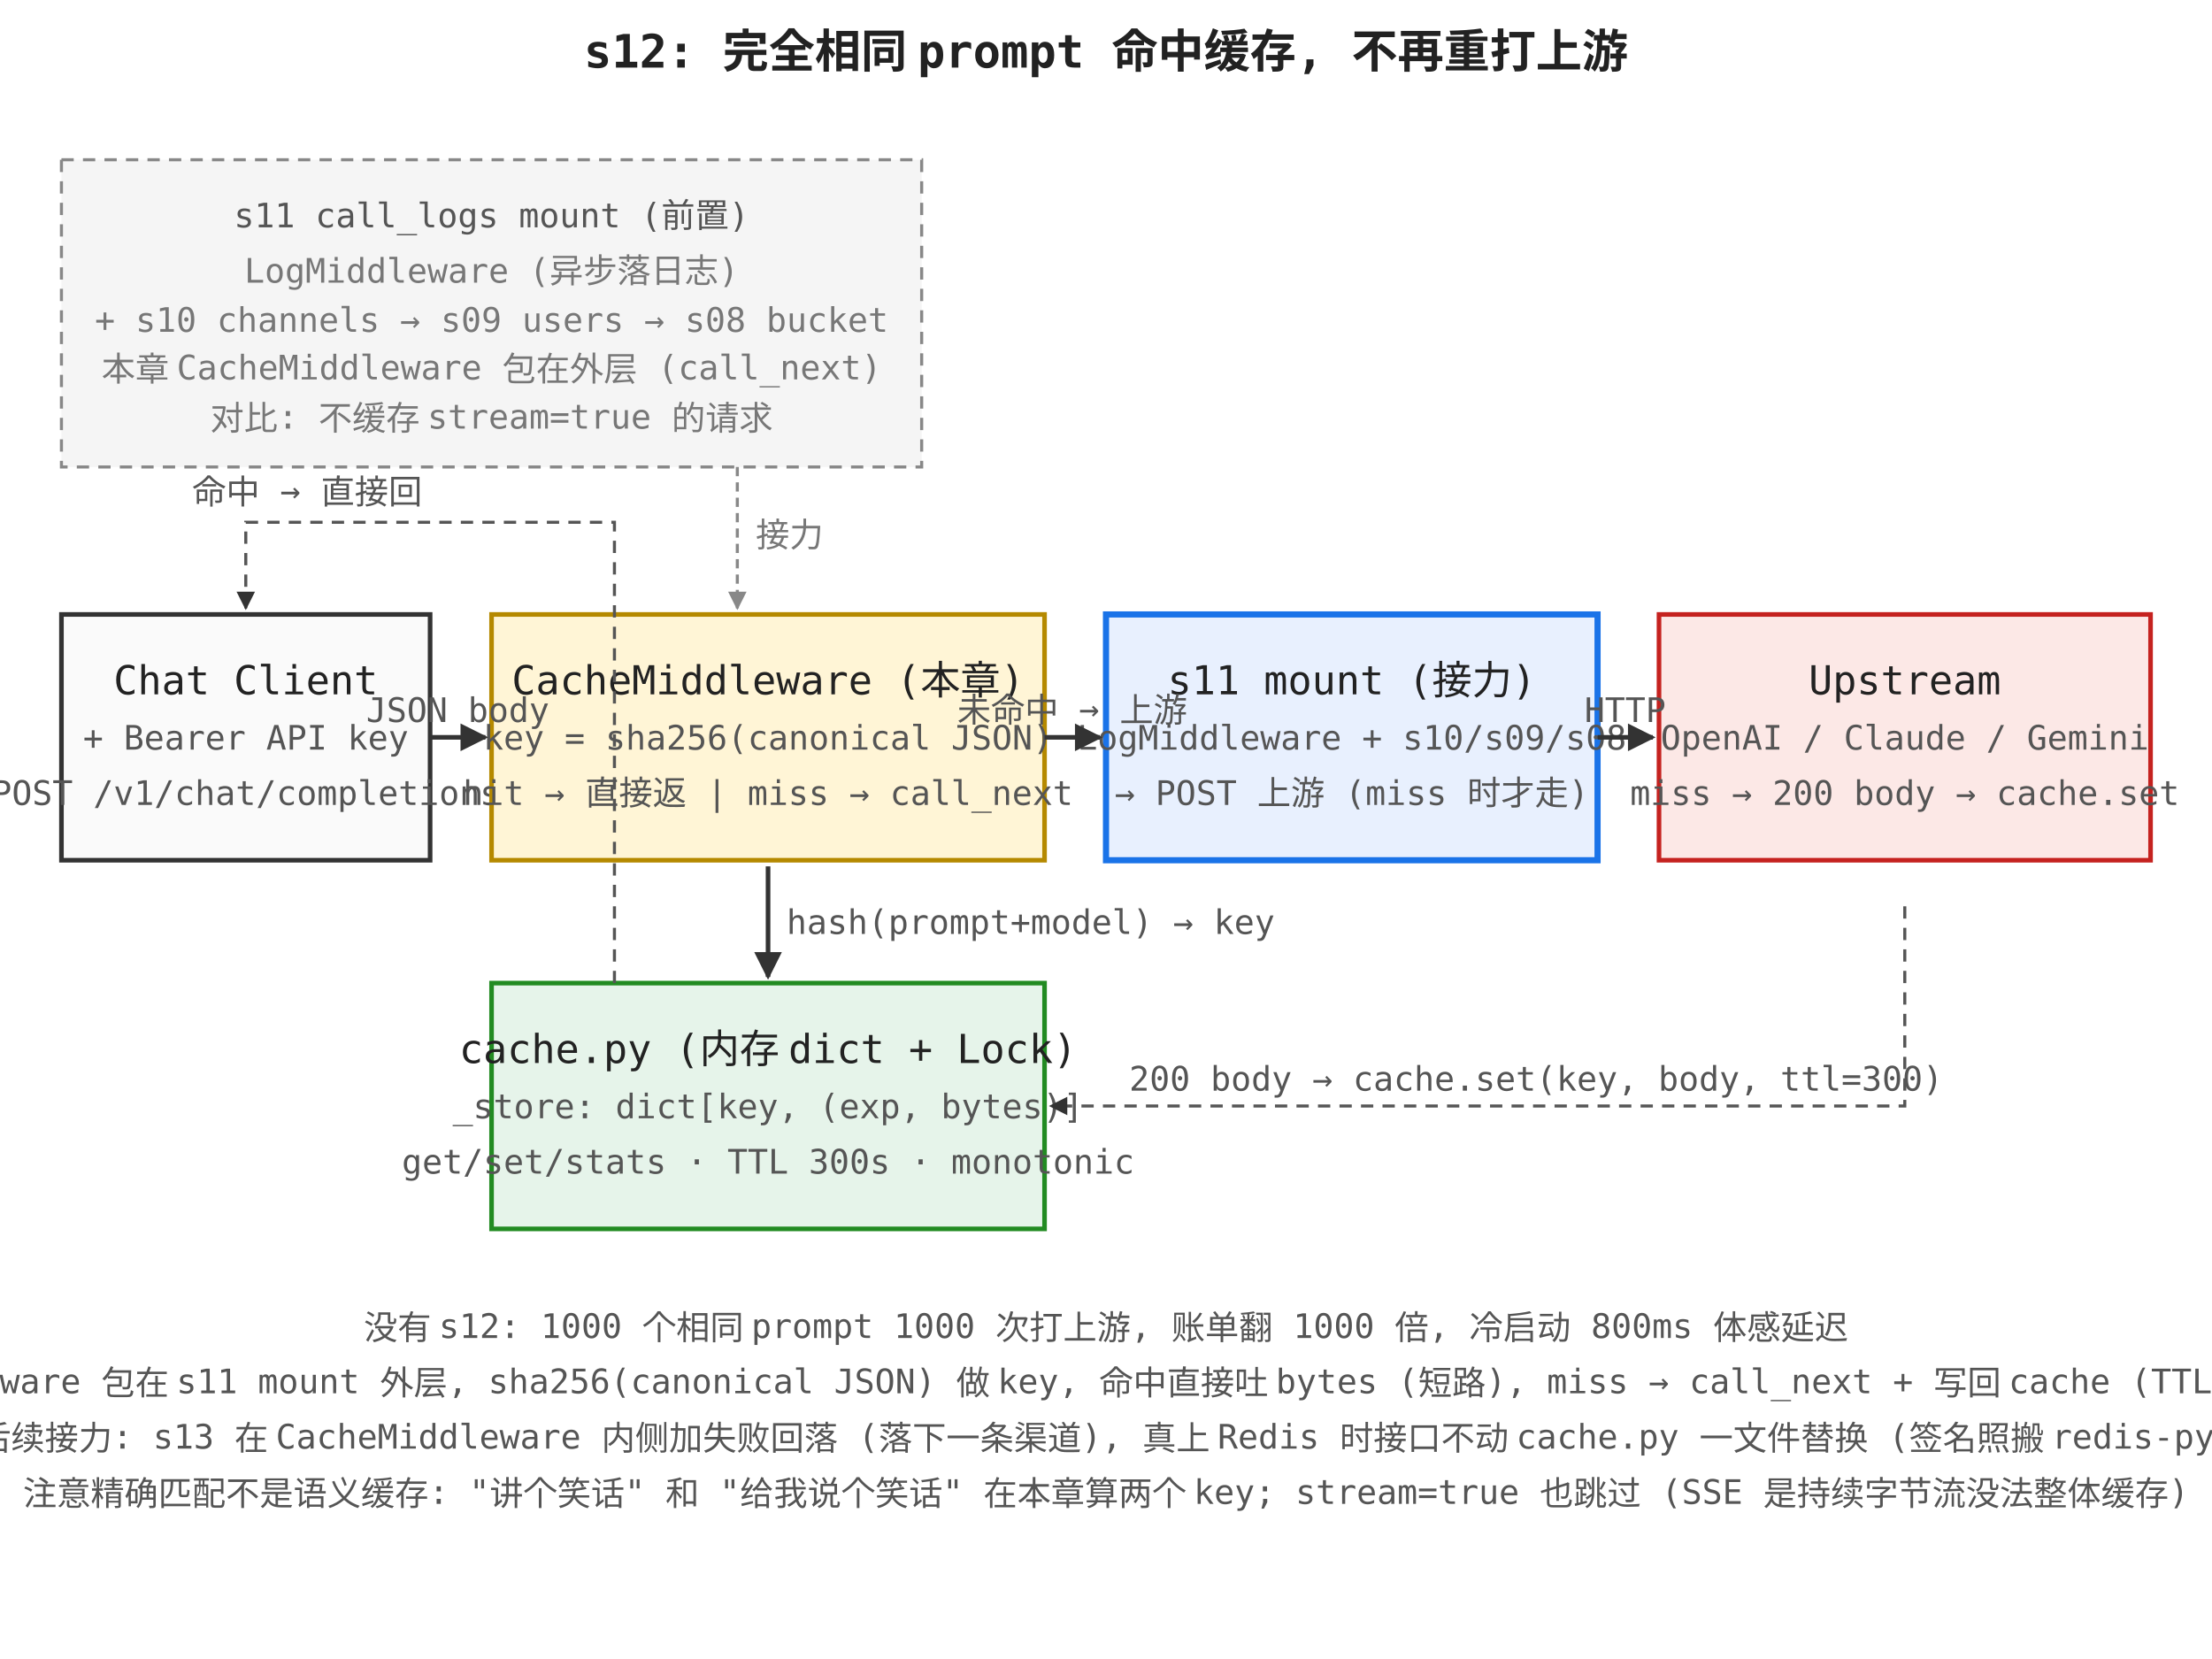
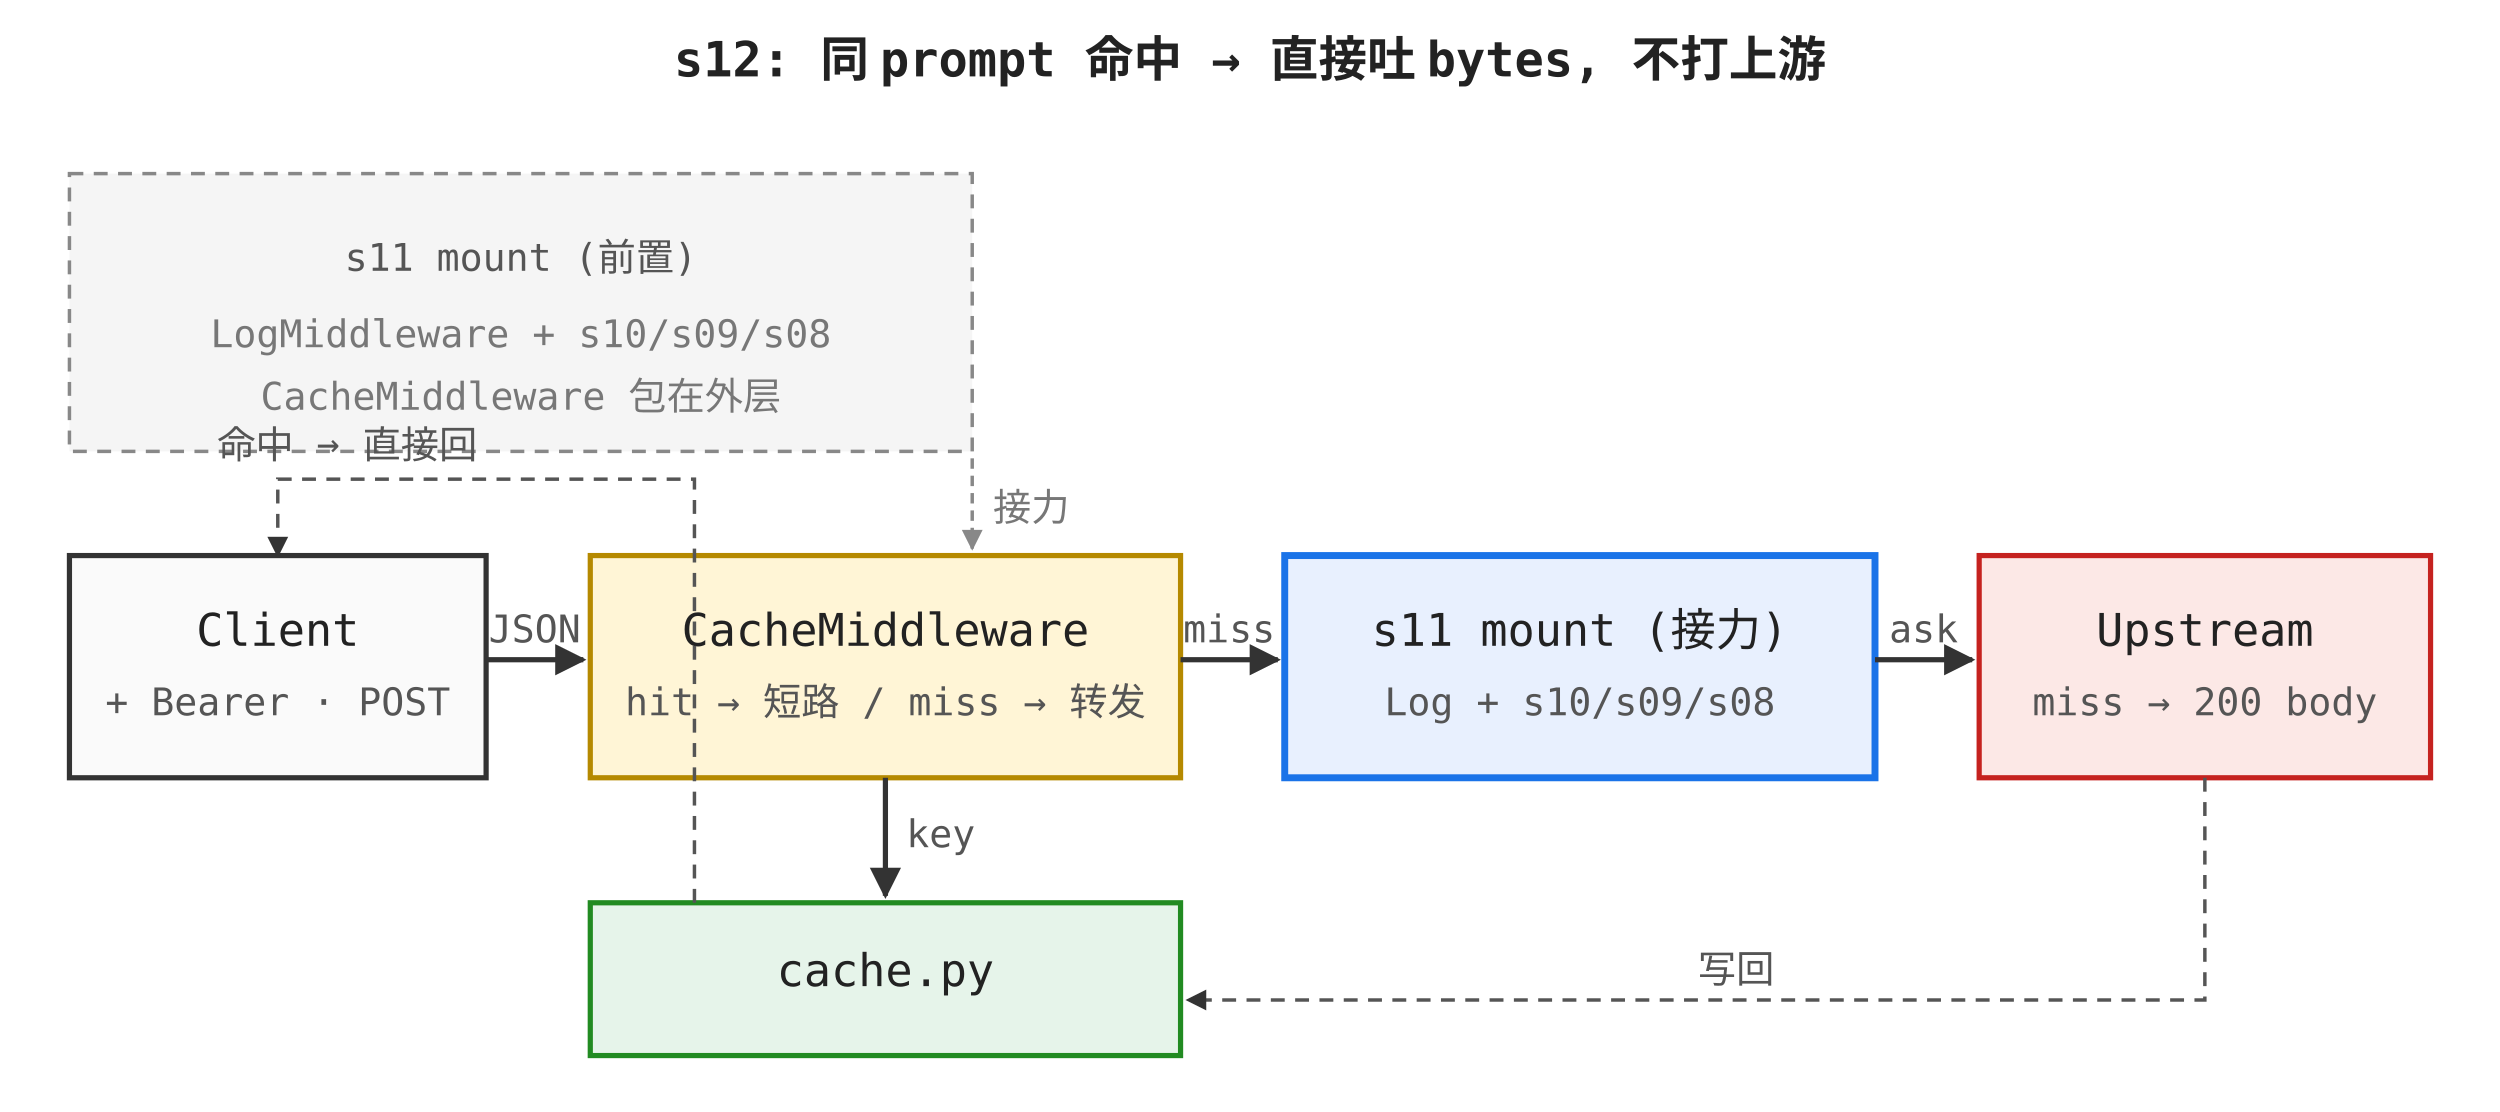
- <svg xmlns="http://www.w3.org/2000/svg" viewBox="0 0 720 540" font-family="monospace">
+ <svg xmlns="http://www.w3.org/2000/svg" viewBox="0 0 720 320" font-family="monospace">
  <style>
    .client     { fill: #fafafa; stroke: #333;    stroke-width: 1.5; }
    .gateway    { fill: #e8f0fe; stroke: #1a73e8; stroke-width: 2;   }
    .middleware { fill: #fff5d6; stroke: #b58900; stroke-width: 1.5; }
    .storage    { fill: #e6f4ea; stroke: #228b22; stroke-width: 1.5; }
    .upstream   { fill: #fce8e6; stroke: #c5221f; stroke-width: 1.5; }
    .reference  { fill: #f5f5f5; stroke: #888;    stroke-width: 1; stroke-dasharray: 4 3; }
-     .title      { font-size: 15px; font-weight: bold; fill: #222; }
+     .title      { font-size: 14px; font-weight: bold; fill: #222; }
    .label      { font-size: 13px; fill: #222; }
    .small      { font-size: 11px; fill: #555; }
    .refsmall   { font-size: 11px; fill: #777; }
    .arrow      { stroke: #333; stroke-width: 1.5; fill: none; marker-end: url(#arrow); }
    .arrowR     { stroke: #555; stroke-width: 1;   fill: none; marker-end: url(#arrow); stroke-dasharray: 4 3; }
    .arrowRef   { stroke: #888; stroke-width: 1;   fill: none; marker-end: url(#arrowRef); stroke-dasharray: 3 2; }
  </style>
  <defs>
    <marker id="arrow" viewBox="0 0 10 10" refX="9" refY="5" markerWidth="6" markerHeight="6" orient="auto">
      <path d="M0,0 L10,5 L0,10 z" fill="#333" />
    </marker>
    <marker id="arrowRef" viewBox="0 0 10 10" refX="9" refY="5" markerWidth="6" markerHeight="6" orient="auto">
      <path d="M0,0 L10,5 L0,10 z" fill="#888" />
    </marker>
  </defs>
-   <text x="360" y="22" text-anchor="middle" class="title">s12: 完全相同 prompt 命中缓存, 不再重打上游</text>
-   <rect class="reference" x="20" y="52" width="280" height="100" />
-   <text x="160" y="74" text-anchor="middle" class="small" fill="#555">s11 call_logs mount (前置)</text>
-   <text x="160" y="92" text-anchor="middle" class="refsmall">LogMiddleware (异步落日志)</text>
-   <text x="160" y="108" text-anchor="middle" class="refsmall">+ s10 channels → s09 users → s08 bucket</text>
-   <text x="160" y="124" text-anchor="middle" class="refsmall">本章 CacheMiddleware 包在外层 (call_next)</text>
-   <text x="160" y="140" text-anchor="middle" class="refsmall">对比: 不缓存 stream=true 的请求</text>
-   <rect class="client" x="20" y="200" width="120" height="80" />
-   <text x="80" y="226" text-anchor="middle" class="label">Chat Client</text>
-   <text x="80" y="244" text-anchor="middle" class="small">+ Bearer API key</text>
-   <text x="80" y="262" text-anchor="middle" class="small">POST /v1/chat/completions</text>
-   <rect class="middleware" x="160" y="200" width="180" height="80" />
-   <text x="250" y="226" text-anchor="middle" class="label">CacheMiddleware (本章)</text>
-   <text x="250" y="244" text-anchor="middle" class="small">key = sha256(canonical JSON)</text>
-   <text x="250" y="262" text-anchor="middle" class="small">hit → 直接返 | miss → call_next</text>
-   <rect class="storage" x="160" y="320" width="180" height="80" />
-   <text x="250" y="346" text-anchor="middle" class="label">cache.py (内存 dict + Lock)</text>
-   <text x="250" y="364" text-anchor="middle" class="small">_store: dict[key, (exp, bytes)]</text>
-   <text x="250" y="382" text-anchor="middle" class="small">get/set/stats · TTL 300s · monotonic</text>
-   <rect class="gateway" x="360" y="200" width="160" height="80" />
-   <text x="440" y="226" text-anchor="middle" class="label">s11 mount (接力)</text>
-   <text x="440" y="244" text-anchor="middle" class="small">LogMiddleware + s10/s09/s08</text>
-   <text x="440" y="262" text-anchor="middle" class="small">→ POST 上游 (miss 时才走)</text>
-   <rect class="upstream" x="540" y="200" width="160" height="80" />
-   <text x="620" y="226" text-anchor="middle" class="label">Upstream</text>
-   <text x="620" y="244" text-anchor="middle" class="small">OpenAI / Claude / Gemini</text>
-   <text x="620" y="262" text-anchor="middle" class="small">miss → 200 body → cache.set</text>
-   <line class="arrow" x1="140" y1="240" x2="158" y2="240" />
-   <text x="149" y="235" text-anchor="middle" class="small">JSON body</text>
-   <line class="arrow" x1="250" y1="282" x2="250" y2="318" />
-   <text x="256" y="304" text-anchor="start" class="small">hash(prompt+model) → key</text>
-   <line class="arrow" x1="340" y1="240" x2="358" y2="240" />
-   <text x="349" y="235" text-anchor="middle" class="small">未命中 → 上游</text>
-   <line class="arrow" x1="520" y1="240" x2="538" y2="240" />
-   <text x="529" y="235" text-anchor="middle" class="small">HTTP</text>
-   <polyline class="arrowR" points="620,295 620,360 342,360" />
-   <text x="500" y="355" text-anchor="middle" class="small" fill="#c5221f">200 body → cache.set(key, body, ttl=300)</text>
-   <polyline class="arrowR" points="200,320 200,170 80,170 80,198" stroke="#228b22" />
-   <text x="100" y="164" text-anchor="middle" class="small" fill="#228b22">命中 → 直接回</text>
-   <line class="arrowRef" x1="240" y1="152" x2="240" y2="198" />
-   <text x="246" y="178" text-anchor="start" class="refsmall">接力</text>
-   <text x="360" y="436" text-anchor="middle" class="small">没有 s12: 1000 个相同 prompt 1000 次打上游, 账单翻 1000 倍, 冷启动 800ms 体感延迟</text>
-   <text x="360" y="454" text-anchor="middle" class="small">本章做了啥: CacheMiddleware 包在 s11 mount 外层, sha256(canonical JSON) 做 key, 命中直接吐 bytes (短路), miss → call_next + 写回 cache (TTL 300s, monotonic 时钟)</text>
-   <text x="360" y="472" text-anchor="middle" class="small">后续接力: s13 在 CacheMiddleware 内侧加失败回落 (落下一条渠道), 真上 Redis 时接口不动 cache.py 一文件替换 (签名照搬 redis-py)</text>
-   <text x="360" y="490" text-anchor="middle" class="small">注意精确匹配不是语义缓存: "讲个笑话" 和 "给我说个笑话" 在本章算两个 key; stream=true 也跳过 (SSE 是持续字节流没法整体缓存)</text>
+   <text x="360" y="22" text-anchor="middle" class="title">s12: 同 prompt 命中 → 直接吐 bytes, 不打上游</text>
+   <rect class="reference" x="20" y="50" width="260" height="80" />
+   <text x="150" y="78" text-anchor="middle" class="small" fill="#555">s11 mount (前置)</text>
+   <text x="150" y="100" text-anchor="middle" class="refsmall">LogMiddleware + s10/s09/s08</text>
+   <text x="150" y="118" text-anchor="middle" class="refsmall">CacheMiddleware 包在外层</text>
+   <rect class="client" x="20" y="160" width="120" height="64" />
+   <text x="80" y="186" text-anchor="middle" class="label">Client</text>
+   <text x="80" y="206" text-anchor="middle" class="small">+ Bearer · POST</text>
+   <rect class="middleware" x="170" y="160" width="170" height="64" />
+   <text x="255" y="186" text-anchor="middle" class="label">CacheMiddleware</text>
+   <text x="255" y="206" text-anchor="middle" class="small">hit → 短路 / miss → 转发</text>
+   <rect class="storage" x="170" y="260" width="170" height="44" />
+   <text x="255" y="284" text-anchor="middle" class="label">cache.py</text>
+   <rect class="gateway" x="370" y="160" width="170" height="64" />
+   <text x="455" y="186" text-anchor="middle" class="label">s11 mount (接力)</text>
+   <text x="455" y="206" text-anchor="middle" class="small">Log + s10/s09/s08</text>
+   <rect class="upstream" x="570" y="160" width="130" height="64" />
+   <text x="635" y="186" text-anchor="middle" class="label">Upstream</text>
+   <text x="635" y="206" text-anchor="middle" class="small">miss → 200 body</text>
+   <line class="arrow" x1="140" y1="190" x2="168" y2="190" />
+   <text x="154" y="185" text-anchor="middle" class="small">JSON</text>
+   <line class="arrow" x1="255" y1="224" x2="255" y2="258" />
+   <text x="261" y="244" text-anchor="start" class="small">key</text>
+   <line class="arrow" x1="340" y1="190" x2="368" y2="190" />
+   <text x="354" y="185" text-anchor="middle" class="small">miss</text>
+   <line class="arrow" x1="540" y1="190" x2="568" y2="190" />
+   <text x="554" y="185" text-anchor="middle" class="small">ask</text>
+   <polyline class="arrowR" points="635,224 635,288 342,288" stroke="#c5221f" />
+   <text x="500" y="283" text-anchor="middle" class="small" fill="#c5221f">写回</text>
+   <polyline class="arrowR" points="200,260 200,138 80,138 80,160" stroke="#228b22" />
+   <text x="100" y="132" text-anchor="middle" class="small" fill="#228b22">命中 → 直接回</text>
+   <line class="arrowRef" x1="280" y1="132" x2="280" y2="158" />
+   <text x="286" y="150" text-anchor="start" class="refsmall">接力</text>
</svg>
